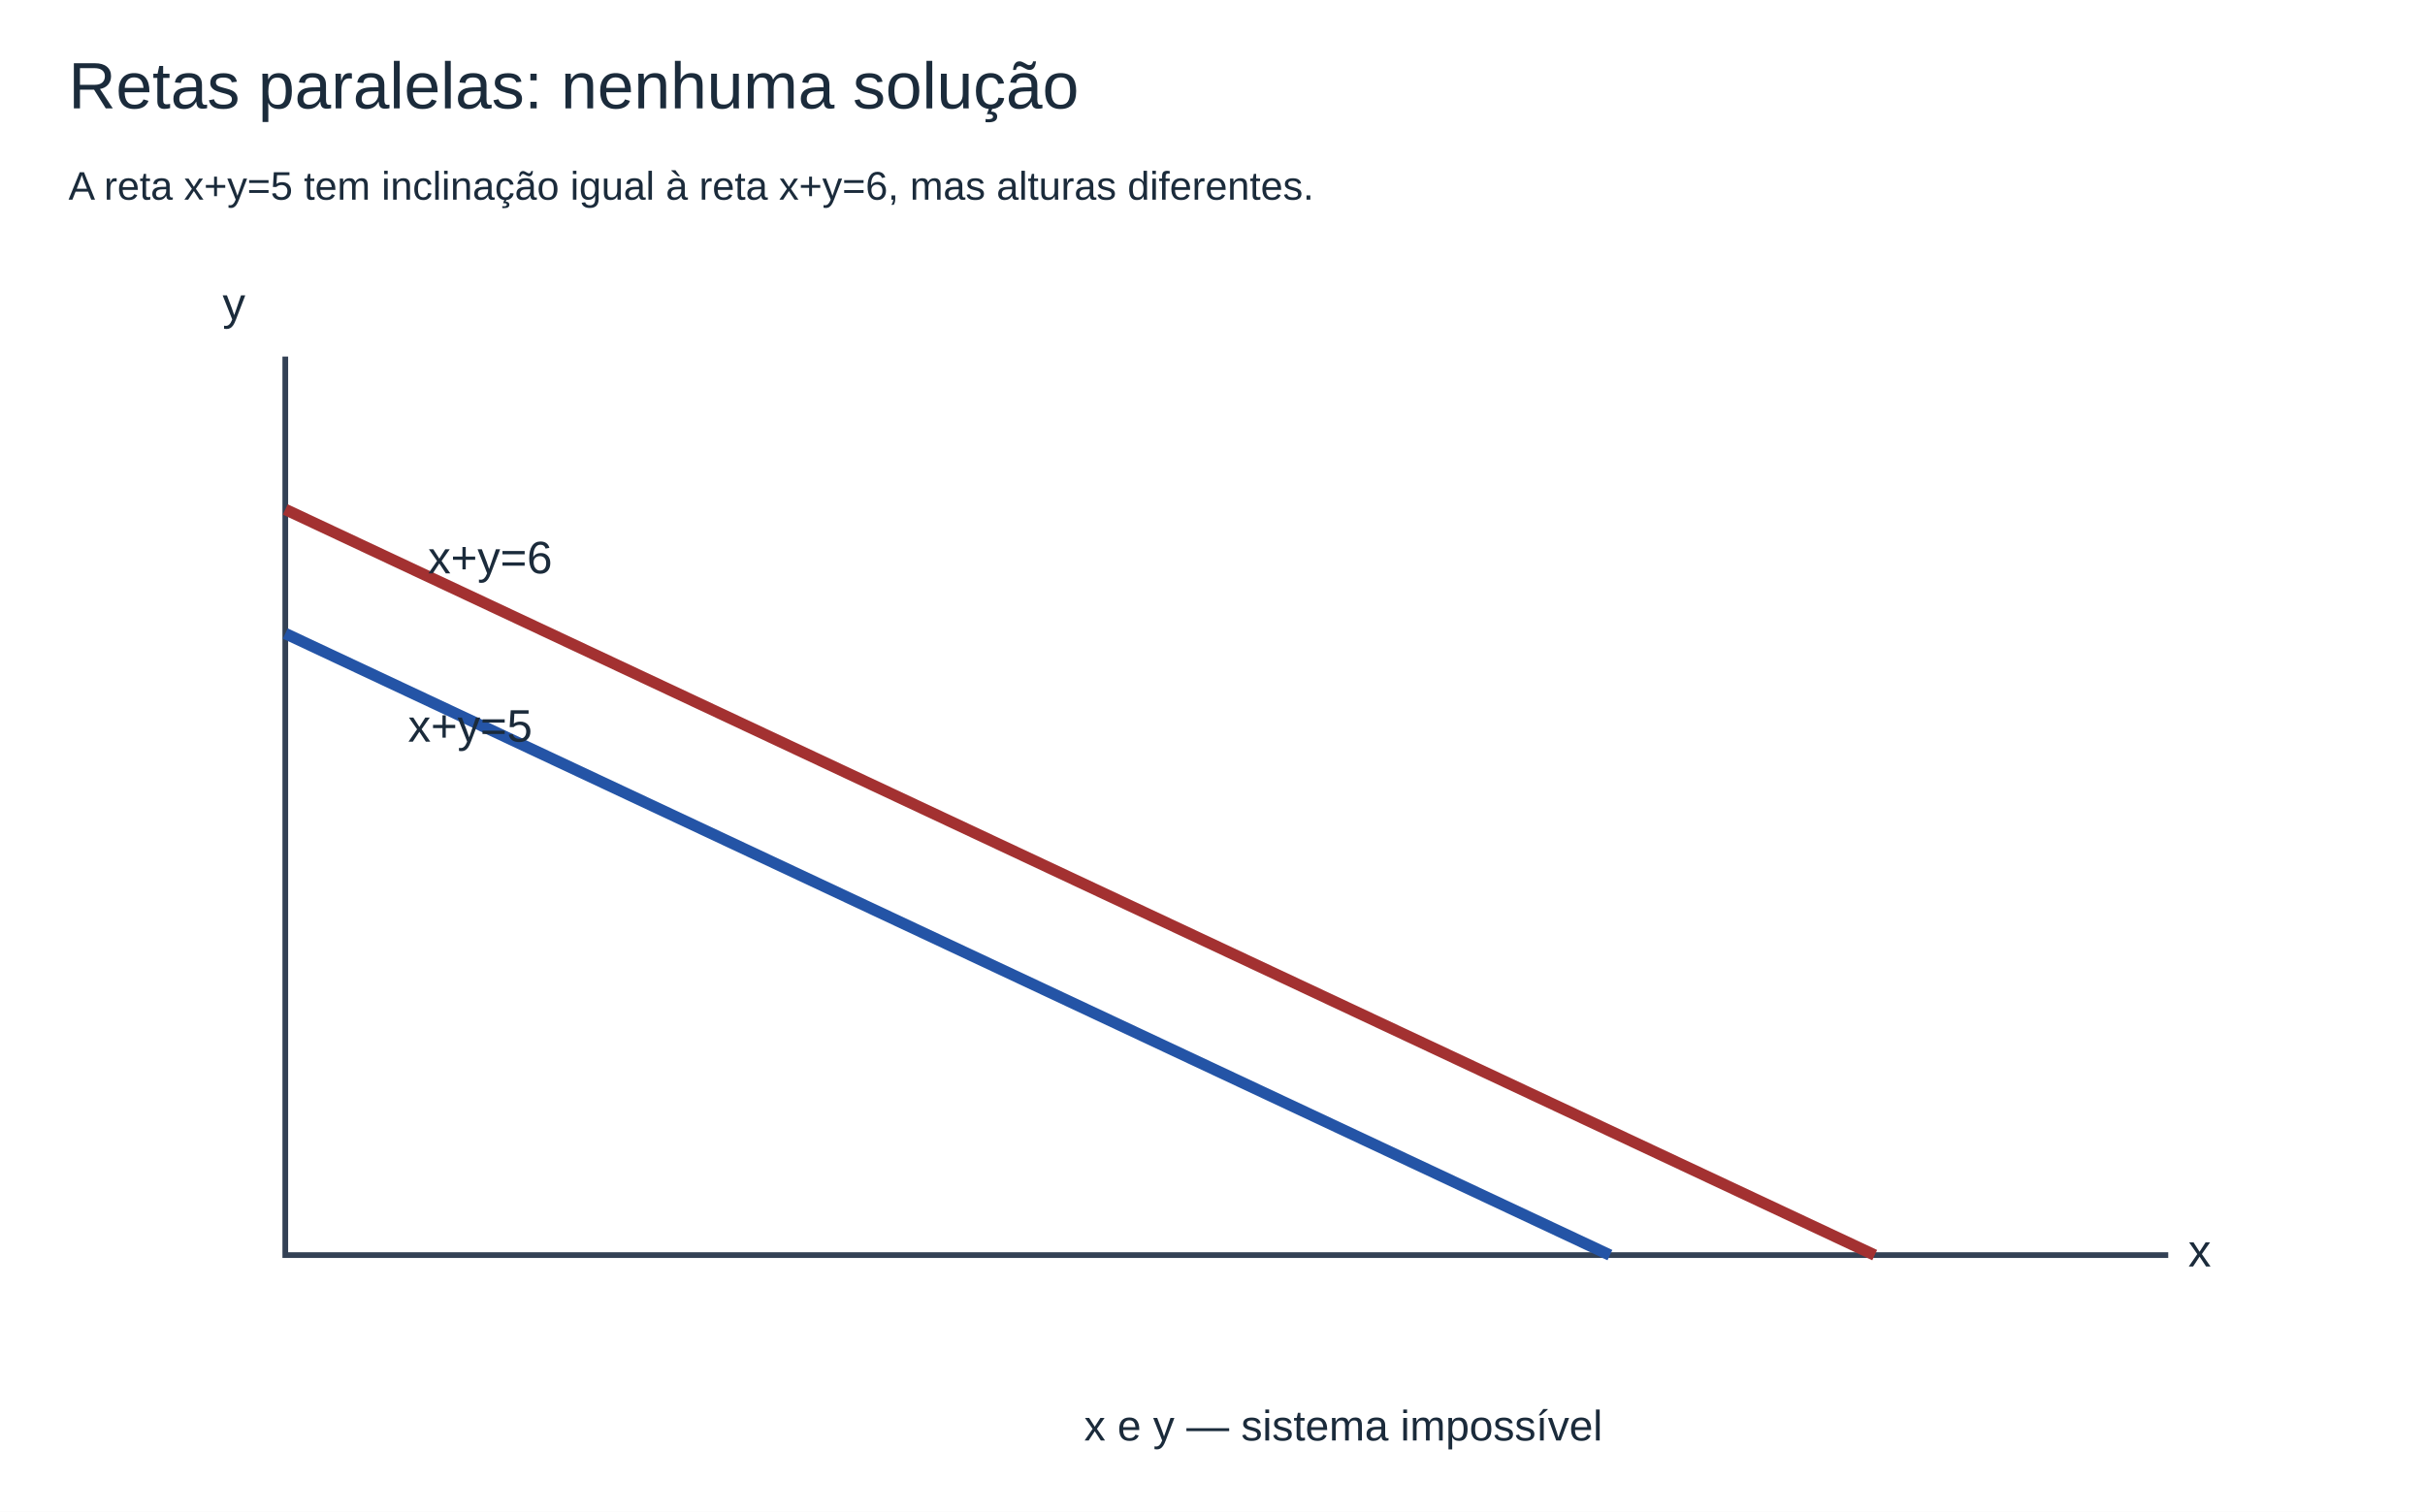
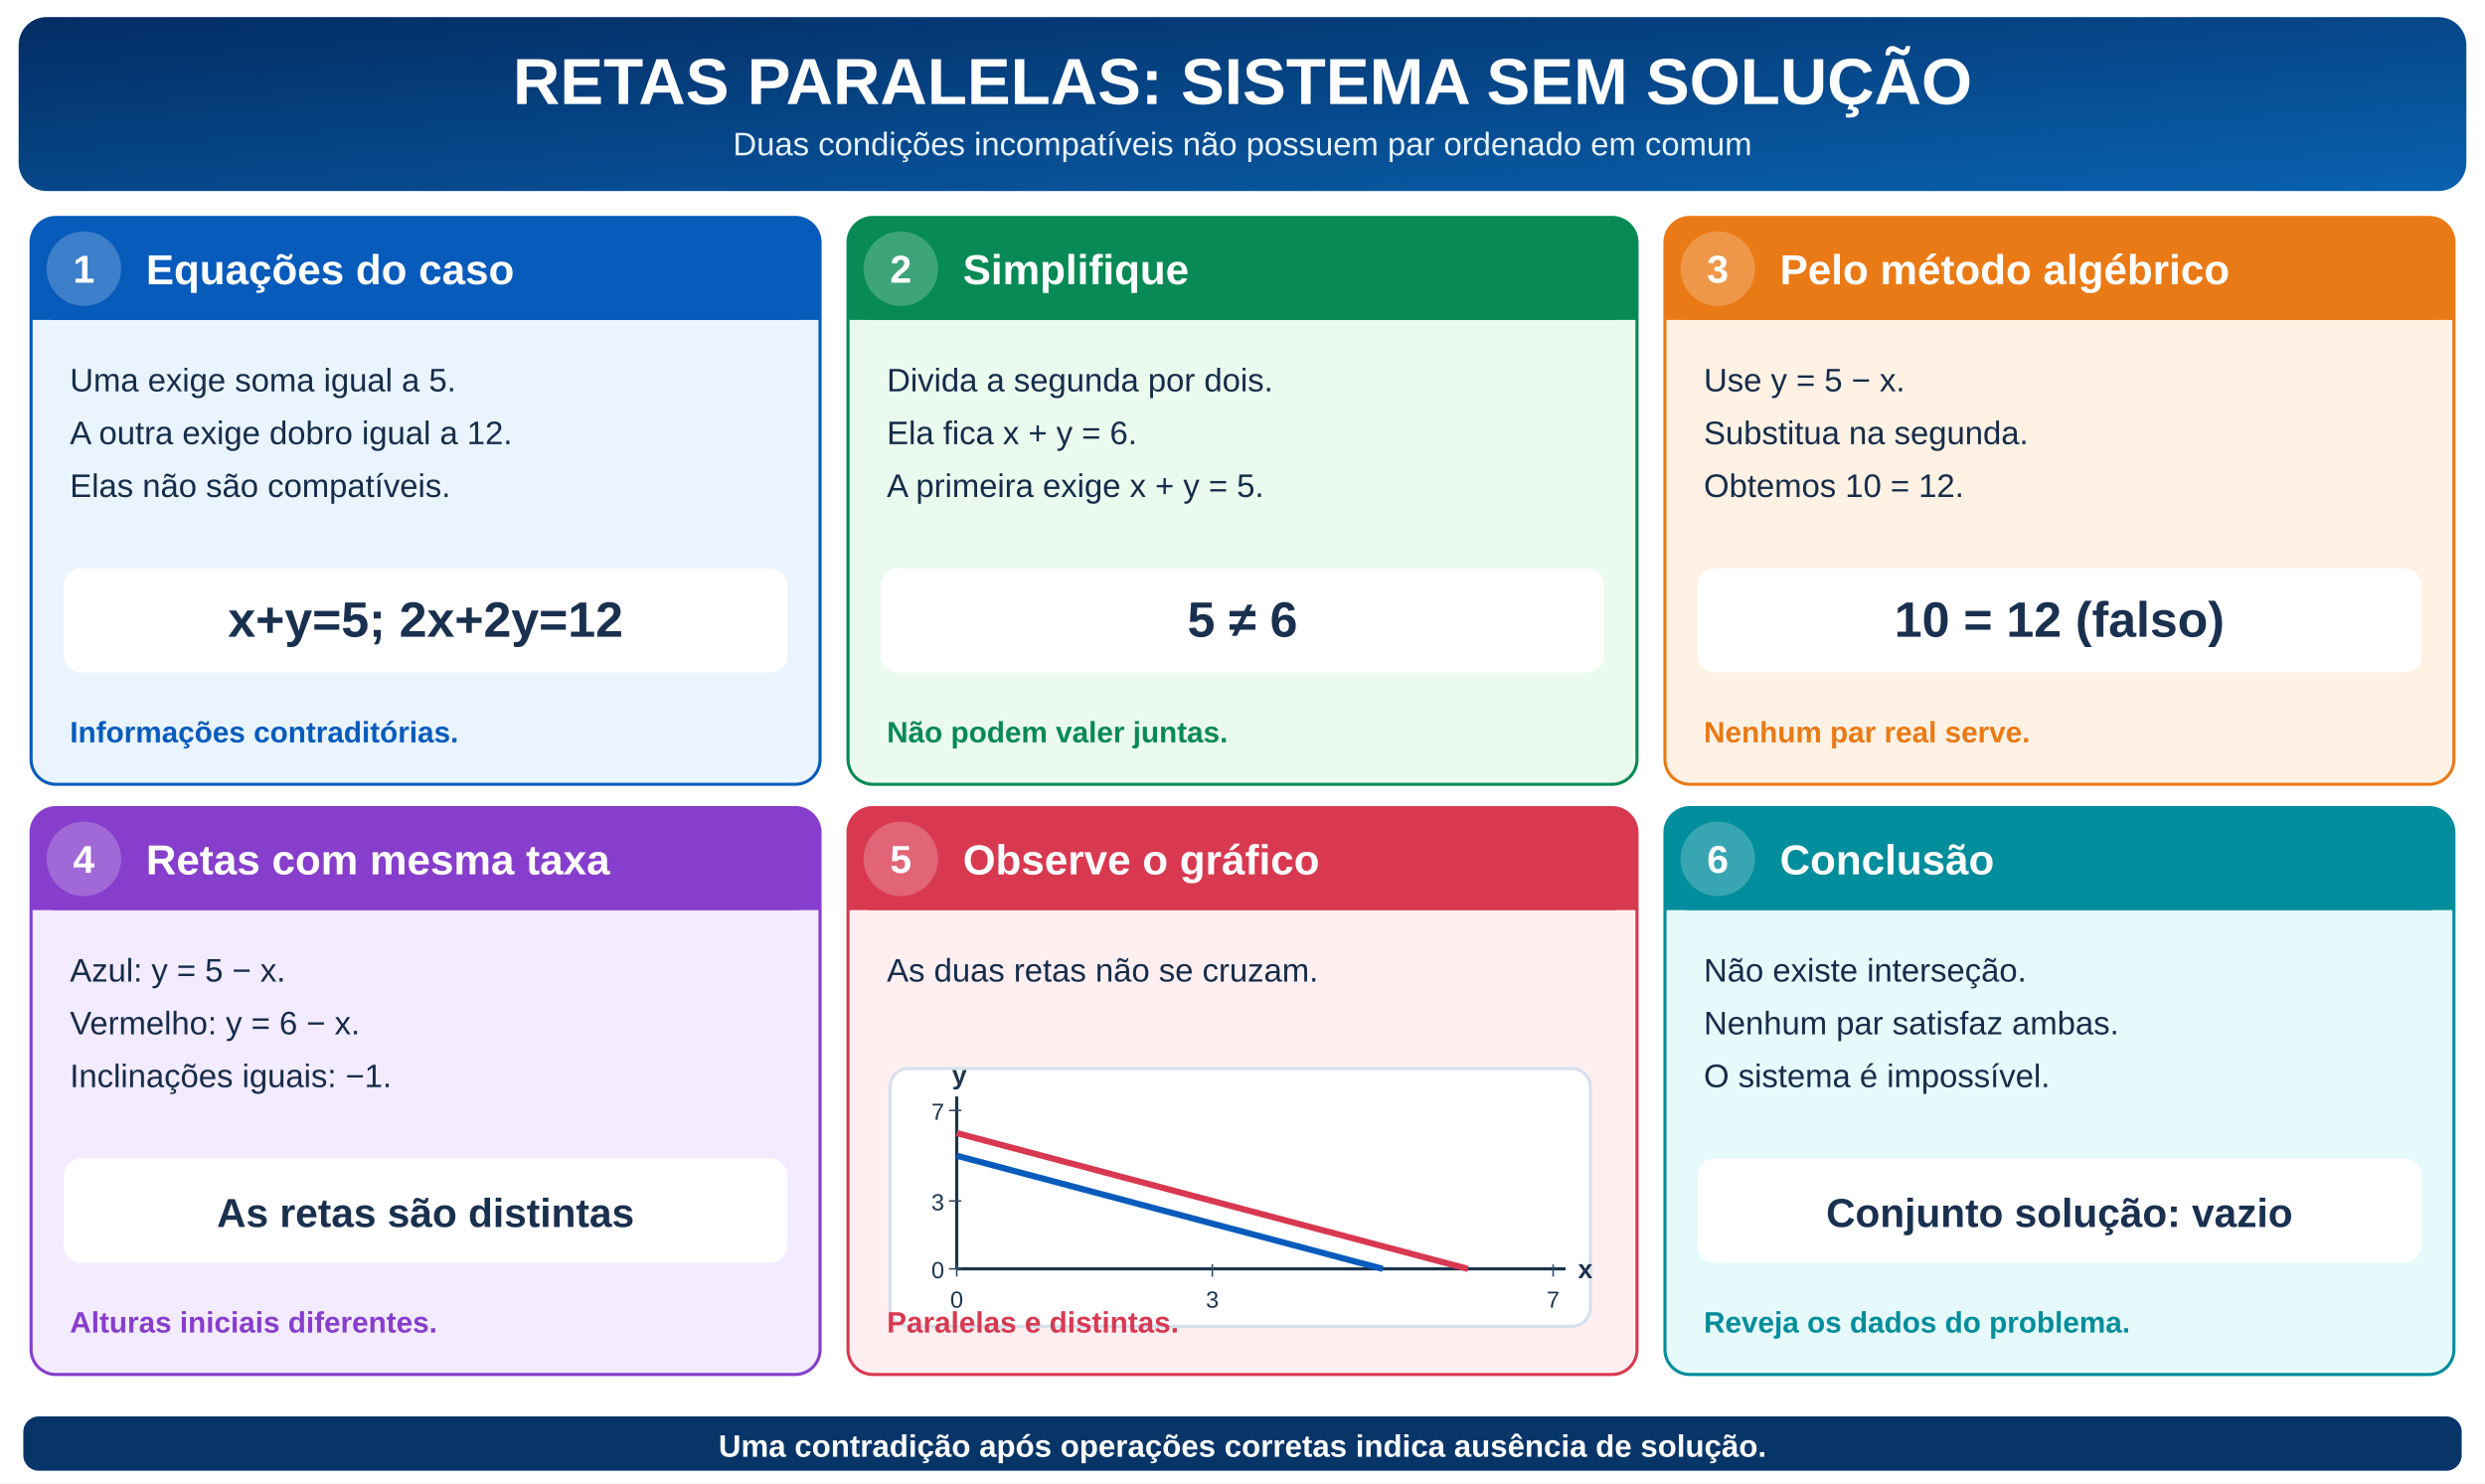
- <svg xmlns="http://www.w3.org/2000/svg" role="img" aria-labelledby="t d" viewBox="0 0 850 530">
-   <rect width="850" height="530" fill="#fff" />
-   <text x="24" y="38" font-size="23" font-family="Arial,sans-serif" fill="#1b2b3b">Retas paralelas: nenhuma solução</text>
-   <text x="24" y="70" font-size="14" font-family="Arial,sans-serif" fill="#1b2b3b">A reta x+y=5 tem inclinação igual à reta x+y=6, mas alturas diferentes.</text>
-   <g stroke="#334155" stroke-width="2">
-     <path d="M100 125 V440 H760" fill="none" />
-   </g>
-   <polyline points="100.0,222.1 564.3,440.0" fill="none" stroke="#2454a6" stroke-width="4" />
-   <polyline points="100.0,178.6 657.1,440.0" fill="none" stroke="#a33131" stroke-width="4" />
-   <text x="150" y="201" font-size="16" font-family="Arial,sans-serif" fill="#1b2b3b">x+y=6</text>
-   <text x="143" y="260" font-size="16" font-family="Arial,sans-serif" fill="#1b2b3b">x+y=5</text>
-   <text x="767" y="444" font-size="16" font-family="Arial,sans-serif" fill="#1b2b3b">x</text>
-   <text x="78" y="112" font-size="16" font-family="Arial,sans-serif" fill="#1b2b3b">y</text>
-   <text x="380" y="505" font-size="15" font-family="Arial,sans-serif" fill="#1b2b3b">x e y — sistema impossível</text>
+ <svg xmlns="http://www.w3.org/2000/svg" viewBox="0 0 1600 955" role="img" aria-labelledby="title desc">
+   <rect x="0" y="0" width="1600" height="955" rx="0" fill="#fff" />
+   <defs>
+     <linearGradient id="blue" x1="0" y1="0" x2="1" y2="1">
+       <stop offset="0" stop-color="#032d64" />
+       <stop offset="1" stop-color="#0961ae" />
+     </linearGradient>
+   </defs>
+   <rect x="12" y="11" width="1576" height="112" rx="18" fill="url(#blue)" />
+   <text x="800" y="67" text-anchor="middle" font-family="Arial,DejaVu Sans,sans-serif" font-size="42" font-weight="700" fill="#fff">RETAS PARALELAS: SISTEMA SEM SOLUÇÃO</text>
+   <text x="800" y="100" text-anchor="middle" font-family="Arial,DejaVu Sans,sans-serif" font-size="21" font-weight="400" fill="#e6f3ff">Duas condições incompatíveis não possuem par ordenado em comum</text>
+   <rect x="20" y="140" width="508" height="365" rx="16" fill="#e9f4ff" stroke="#075bbb" stroke-width="2" />
+   <rect x="20" y="140" width="508" height="66" rx="16" fill="#075bbb" />
+   <rect x="20" y="189" width="508" height="17" rx="0" fill="#075bbb" />
+   <circle cx="54" cy="173" r="24" fill="#fff" opacity=".22" />
+   <text x="54" y="182" text-anchor="middle" font-family="Arial,DejaVu Sans,sans-serif" font-size="25" font-weight="700" fill="#fff">1</text>
+   <text x="94" y="183" text-anchor="start" font-family="Arial,DejaVu Sans,sans-serif" font-size="27" font-weight="700" fill="#fff">Equações do caso</text>
+   <text x="45" y="252" text-anchor="start" font-family="Arial,DejaVu Sans,sans-serif" font-size="21" font-weight="400" fill="#162c4a">Uma exige soma igual a 5.</text>
+   <text x="45" y="286" text-anchor="start" font-family="Arial,DejaVu Sans,sans-serif" font-size="21" font-weight="400" fill="#162c4a">A outra exige dobro igual a 12.</text>
+   <text x="45" y="320" text-anchor="start" font-family="Arial,DejaVu Sans,sans-serif" font-size="21" font-weight="400" fill="#162c4a">Elas não são compatíveis.</text>
+   <rect x="41" y="366" width="466" height="67" rx="11" fill="#fff" />
+   <text x="274" y="410" text-anchor="middle" font-family="Arial,DejaVu Sans,sans-serif" font-size="32" font-weight="700" fill="#1a304f">x+y=5; 2x+2y=12</text>
+   <text x="45" y="478" text-anchor="start" font-family="Arial,DejaVu Sans,sans-serif" font-size="19" font-weight="700" fill="#075bbb">Informações contraditórias.</text>
+   <rect x="546" y="140" width="508" height="365" rx="16" fill="#ebfaee" stroke="#078a55" stroke-width="2" />
+   <rect x="546" y="140" width="508" height="66" rx="16" fill="#078a55" />
+   <rect x="546" y="189" width="508" height="17" rx="0" fill="#078a55" />
+   <circle cx="580" cy="173" r="24" fill="#fff" opacity=".22" />
+   <text x="580" y="182" text-anchor="middle" font-family="Arial,DejaVu Sans,sans-serif" font-size="25" font-weight="700" fill="#fff">2</text>
+   <text x="620" y="183" text-anchor="start" font-family="Arial,DejaVu Sans,sans-serif" font-size="27" font-weight="700" fill="#fff">Simplifique</text>
+   <text x="571" y="252" text-anchor="start" font-family="Arial,DejaVu Sans,sans-serif" font-size="21" font-weight="400" fill="#162c4a">Divida a segunda por dois.</text>
+   <text x="571" y="286" text-anchor="start" font-family="Arial,DejaVu Sans,sans-serif" font-size="21" font-weight="400" fill="#162c4a">Ela fica x + y = 6.</text>
+   <text x="571" y="320" text-anchor="start" font-family="Arial,DejaVu Sans,sans-serif" font-size="21" font-weight="400" fill="#162c4a">A primeira exige x + y = 5.</text>
+   <rect x="567" y="366" width="466" height="67" rx="11" fill="#fff" />
+   <text x="800" y="410" text-anchor="middle" font-family="Arial,DejaVu Sans,sans-serif" font-size="32" font-weight="700" fill="#1a304f">5 ≠ 6</text>
+   <text x="571" y="478" text-anchor="start" font-family="Arial,DejaVu Sans,sans-serif" font-size="19" font-weight="700" fill="#078a55">Não podem valer juntas.</text>
+   <rect x="1072" y="140" width="508" height="365" rx="16" fill="#fff2e4" stroke="#ea7a16" stroke-width="2" />
+   <rect x="1072" y="140" width="508" height="66" rx="16" fill="#ea7a16" />
+   <rect x="1072" y="189" width="508" height="17" rx="0" fill="#ea7a16" />
+   <circle cx="1106" cy="173" r="24" fill="#fff" opacity=".22" />
+   <text x="1106" y="182" text-anchor="middle" font-family="Arial,DejaVu Sans,sans-serif" font-size="25" font-weight="700" fill="#fff">3</text>
+   <text x="1146" y="183" text-anchor="start" font-family="Arial,DejaVu Sans,sans-serif" font-size="27" font-weight="700" fill="#fff">Pelo método algébrico</text>
+   <text x="1097" y="252" text-anchor="start" font-family="Arial,DejaVu Sans,sans-serif" font-size="21" font-weight="400" fill="#162c4a">Use y = 5 − x.</text>
+   <text x="1097" y="286" text-anchor="start" font-family="Arial,DejaVu Sans,sans-serif" font-size="21" font-weight="400" fill="#162c4a">Substitua na segunda.</text>
+   <text x="1097" y="320" text-anchor="start" font-family="Arial,DejaVu Sans,sans-serif" font-size="21" font-weight="400" fill="#162c4a">Obtemos 10 = 12.</text>
+   <rect x="1093" y="366" width="466" height="67" rx="11" fill="#fff" />
+   <text x="1326" y="410" text-anchor="middle" font-family="Arial,DejaVu Sans,sans-serif" font-size="32" font-weight="700" fill="#1a304f">10 = 12  (falso)</text>
+   <text x="1097" y="478" text-anchor="start" font-family="Arial,DejaVu Sans,sans-serif" font-size="19" font-weight="700" fill="#ea7a16">Nenhum par real serve.</text>
+   <rect x="20" y="520" width="508" height="365" rx="16" fill="#f3ebff" stroke="#873ecc" stroke-width="2" />
+   <rect x="20" y="520" width="508" height="66" rx="16" fill="#873ecc" />
+   <rect x="20" y="569" width="508" height="17" rx="0" fill="#873ecc" />
+   <circle cx="54" cy="553" r="24" fill="#fff" opacity=".22" />
+   <text x="54" y="562" text-anchor="middle" font-family="Arial,DejaVu Sans,sans-serif" font-size="25" font-weight="700" fill="#fff">4</text>
+   <text x="94" y="563" text-anchor="start" font-family="Arial,DejaVu Sans,sans-serif" font-size="27" font-weight="700" fill="#fff">Retas com mesma taxa</text>
+   <text x="45" y="632" text-anchor="start" font-family="Arial,DejaVu Sans,sans-serif" font-size="21" font-weight="400" fill="#162c4a">Azul: y = 5 − x.</text>
+   <text x="45" y="666" text-anchor="start" font-family="Arial,DejaVu Sans,sans-serif" font-size="21" font-weight="400" fill="#162c4a">Vermelho: y = 6 − x.</text>
+   <text x="45" y="700" text-anchor="start" font-family="Arial,DejaVu Sans,sans-serif" font-size="21" font-weight="400" fill="#162c4a">Inclinações iguais: −1.</text>
+   <rect x="41" y="746" width="466" height="67" rx="11" fill="#fff" />
+   <text x="274" y="790" text-anchor="middle" font-family="Arial,DejaVu Sans,sans-serif" font-size="26" font-weight="700" fill="#1a304f">As retas são distintas</text>
+   <text x="45" y="858" text-anchor="start" font-family="Arial,DejaVu Sans,sans-serif" font-size="19" font-weight="700" fill="#873ecc">Alturas iniciais diferentes.</text>
+   <rect x="546" y="520" width="508" height="365" rx="16" fill="#ffeff1" stroke="#d83951" stroke-width="2" />
+   <rect x="546" y="520" width="508" height="66" rx="16" fill="#d83951" />
+   <rect x="546" y="569" width="508" height="17" rx="0" fill="#d83951" />
+   <circle cx="580" cy="553" r="24" fill="#fff" opacity=".22" />
+   <text x="580" y="562" text-anchor="middle" font-family="Arial,DejaVu Sans,sans-serif" font-size="25" font-weight="700" fill="#fff">5</text>
+   <text x="620" y="563" text-anchor="start" font-family="Arial,DejaVu Sans,sans-serif" font-size="27" font-weight="700" fill="#fff">Observe o gráfico</text>
+   <text x="571" y="632" text-anchor="start" font-family="Arial,DejaVu Sans,sans-serif" font-size="21" font-weight="400" fill="#162c4a">As duas retas não se cruzam.</text>
+   <rect x="573" y="688" width="451" height="166" rx="12" fill="#fff" stroke="#d6e0ed" stroke-width="2" />
+   <line x1="616" y1="817" x2="1008" y2="817" stroke="#1b344d" stroke-width="2" />
+   <line x1="616" y1="817" x2="616" y2="706" stroke="#1b344d" stroke-width="2" />
+   <line x1="616" y1="814" x2="616" y2="822" stroke="#344a63" stroke-width="1" />
+   <text x="616" y="842" text-anchor="middle" font-family="Arial,DejaVu Sans,sans-serif" font-size="15" font-weight="400" fill="#1e344e">0</text>
+   <line x1="780.571" y1="814" x2="780.571" y2="822" stroke="#344a63" stroke-width="1" />
+   <text x="780.571" y="842" text-anchor="middle" font-family="Arial,DejaVu Sans,sans-serif" font-size="15" font-weight="400" fill="#1e344e">3</text>
+   <line x1="1000" y1="814" x2="1000" y2="822" stroke="#344a63" stroke-width="1" />
+   <text x="1000" y="842" text-anchor="middle" font-family="Arial,DejaVu Sans,sans-serif" font-size="15" font-weight="400" fill="#1e344e">7</text>
+   <line x1="611" y1="817" x2="619" y2="817" stroke="#344a63" stroke-width="1" />
+   <text x="608" y="823" text-anchor="end" font-family="Arial,DejaVu Sans,sans-serif" font-size="15" font-weight="400" fill="#1e344e">0</text>
+   <line x1="611" y1="773.286" x2="619" y2="773.286" stroke="#344a63" stroke-width="1" />
+   <text x="608" y="779.286" text-anchor="end" font-family="Arial,DejaVu Sans,sans-serif" font-size="15" font-weight="400" fill="#1e344e">3</text>
+   <line x1="611" y1="715" x2="619" y2="715" stroke="#344a63" stroke-width="1" />
+   <text x="608" y="721" text-anchor="end" font-family="Arial,DejaVu Sans,sans-serif" font-size="15" font-weight="400" fill="#1e344e">7</text>
+   <text x="1016" y="823" text-anchor="start" font-family="Arial,DejaVu Sans,sans-serif" font-size="17" font-weight="700" fill="#1e344e">x</text>
+   <text x="613" y="698" text-anchor="start" font-family="Arial,DejaVu Sans,sans-serif" font-size="17" font-weight="700" fill="#1e344e">y</text>
+   <polyline points="616,744.143 890.286,817" fill="none" stroke="#075bbb" stroke-width="4" />
+   <polyline points="616,729.571 945.143,817" fill="none" stroke="#d83951" stroke-width="4" />
+   <text x="571" y="858" text-anchor="start" font-family="Arial,DejaVu Sans,sans-serif" font-size="19" font-weight="700" fill="#d83951">Paralelas e distintas.</text>
+   <rect x="1072" y="520" width="508" height="365" rx="16" fill="#e6fafb" stroke="#008d9c" stroke-width="2" />
+   <rect x="1072" y="520" width="508" height="66" rx="16" fill="#008d9c" />
+   <rect x="1072" y="569" width="508" height="17" rx="0" fill="#008d9c" />
+   <circle cx="1106" cy="553" r="24" fill="#fff" opacity=".22" />
+   <text x="1106" y="562" text-anchor="middle" font-family="Arial,DejaVu Sans,sans-serif" font-size="25" font-weight="700" fill="#fff">6</text>
+   <text x="1146" y="563" text-anchor="start" font-family="Arial,DejaVu Sans,sans-serif" font-size="27" font-weight="700" fill="#fff">Conclusão</text>
+   <text x="1097" y="632" text-anchor="start" font-family="Arial,DejaVu Sans,sans-serif" font-size="21" font-weight="400" fill="#162c4a">Não existe interseção.</text>
+   <text x="1097" y="666" text-anchor="start" font-family="Arial,DejaVu Sans,sans-serif" font-size="21" font-weight="400" fill="#162c4a">Nenhum par satisfaz ambas.</text>
+   <text x="1097" y="700" text-anchor="start" font-family="Arial,DejaVu Sans,sans-serif" font-size="21" font-weight="400" fill="#162c4a">O sistema é impossível.</text>
+   <rect x="1093" y="746" width="466" height="67" rx="11" fill="#fff" />
+   <text x="1326" y="790" text-anchor="middle" font-family="Arial,DejaVu Sans,sans-serif" font-size="26" font-weight="700" fill="#1a304f">Conjunto solução: vazio</text>
+   <text x="1097" y="858" text-anchor="start" font-family="Arial,DejaVu Sans,sans-serif" font-size="19" font-weight="700" fill="#008d9c">Reveja os dados do problema.</text>
+   <rect x="15" y="912" width="1570" height="35" rx="10" fill="#073568" />
+   <text x="800" y="938" text-anchor="middle" font-family="Arial,DejaVu Sans,sans-serif" font-size="20" font-weight="700" fill="#fff">Uma contradição após operações corretas indica ausência de solução.</text>
</svg>
